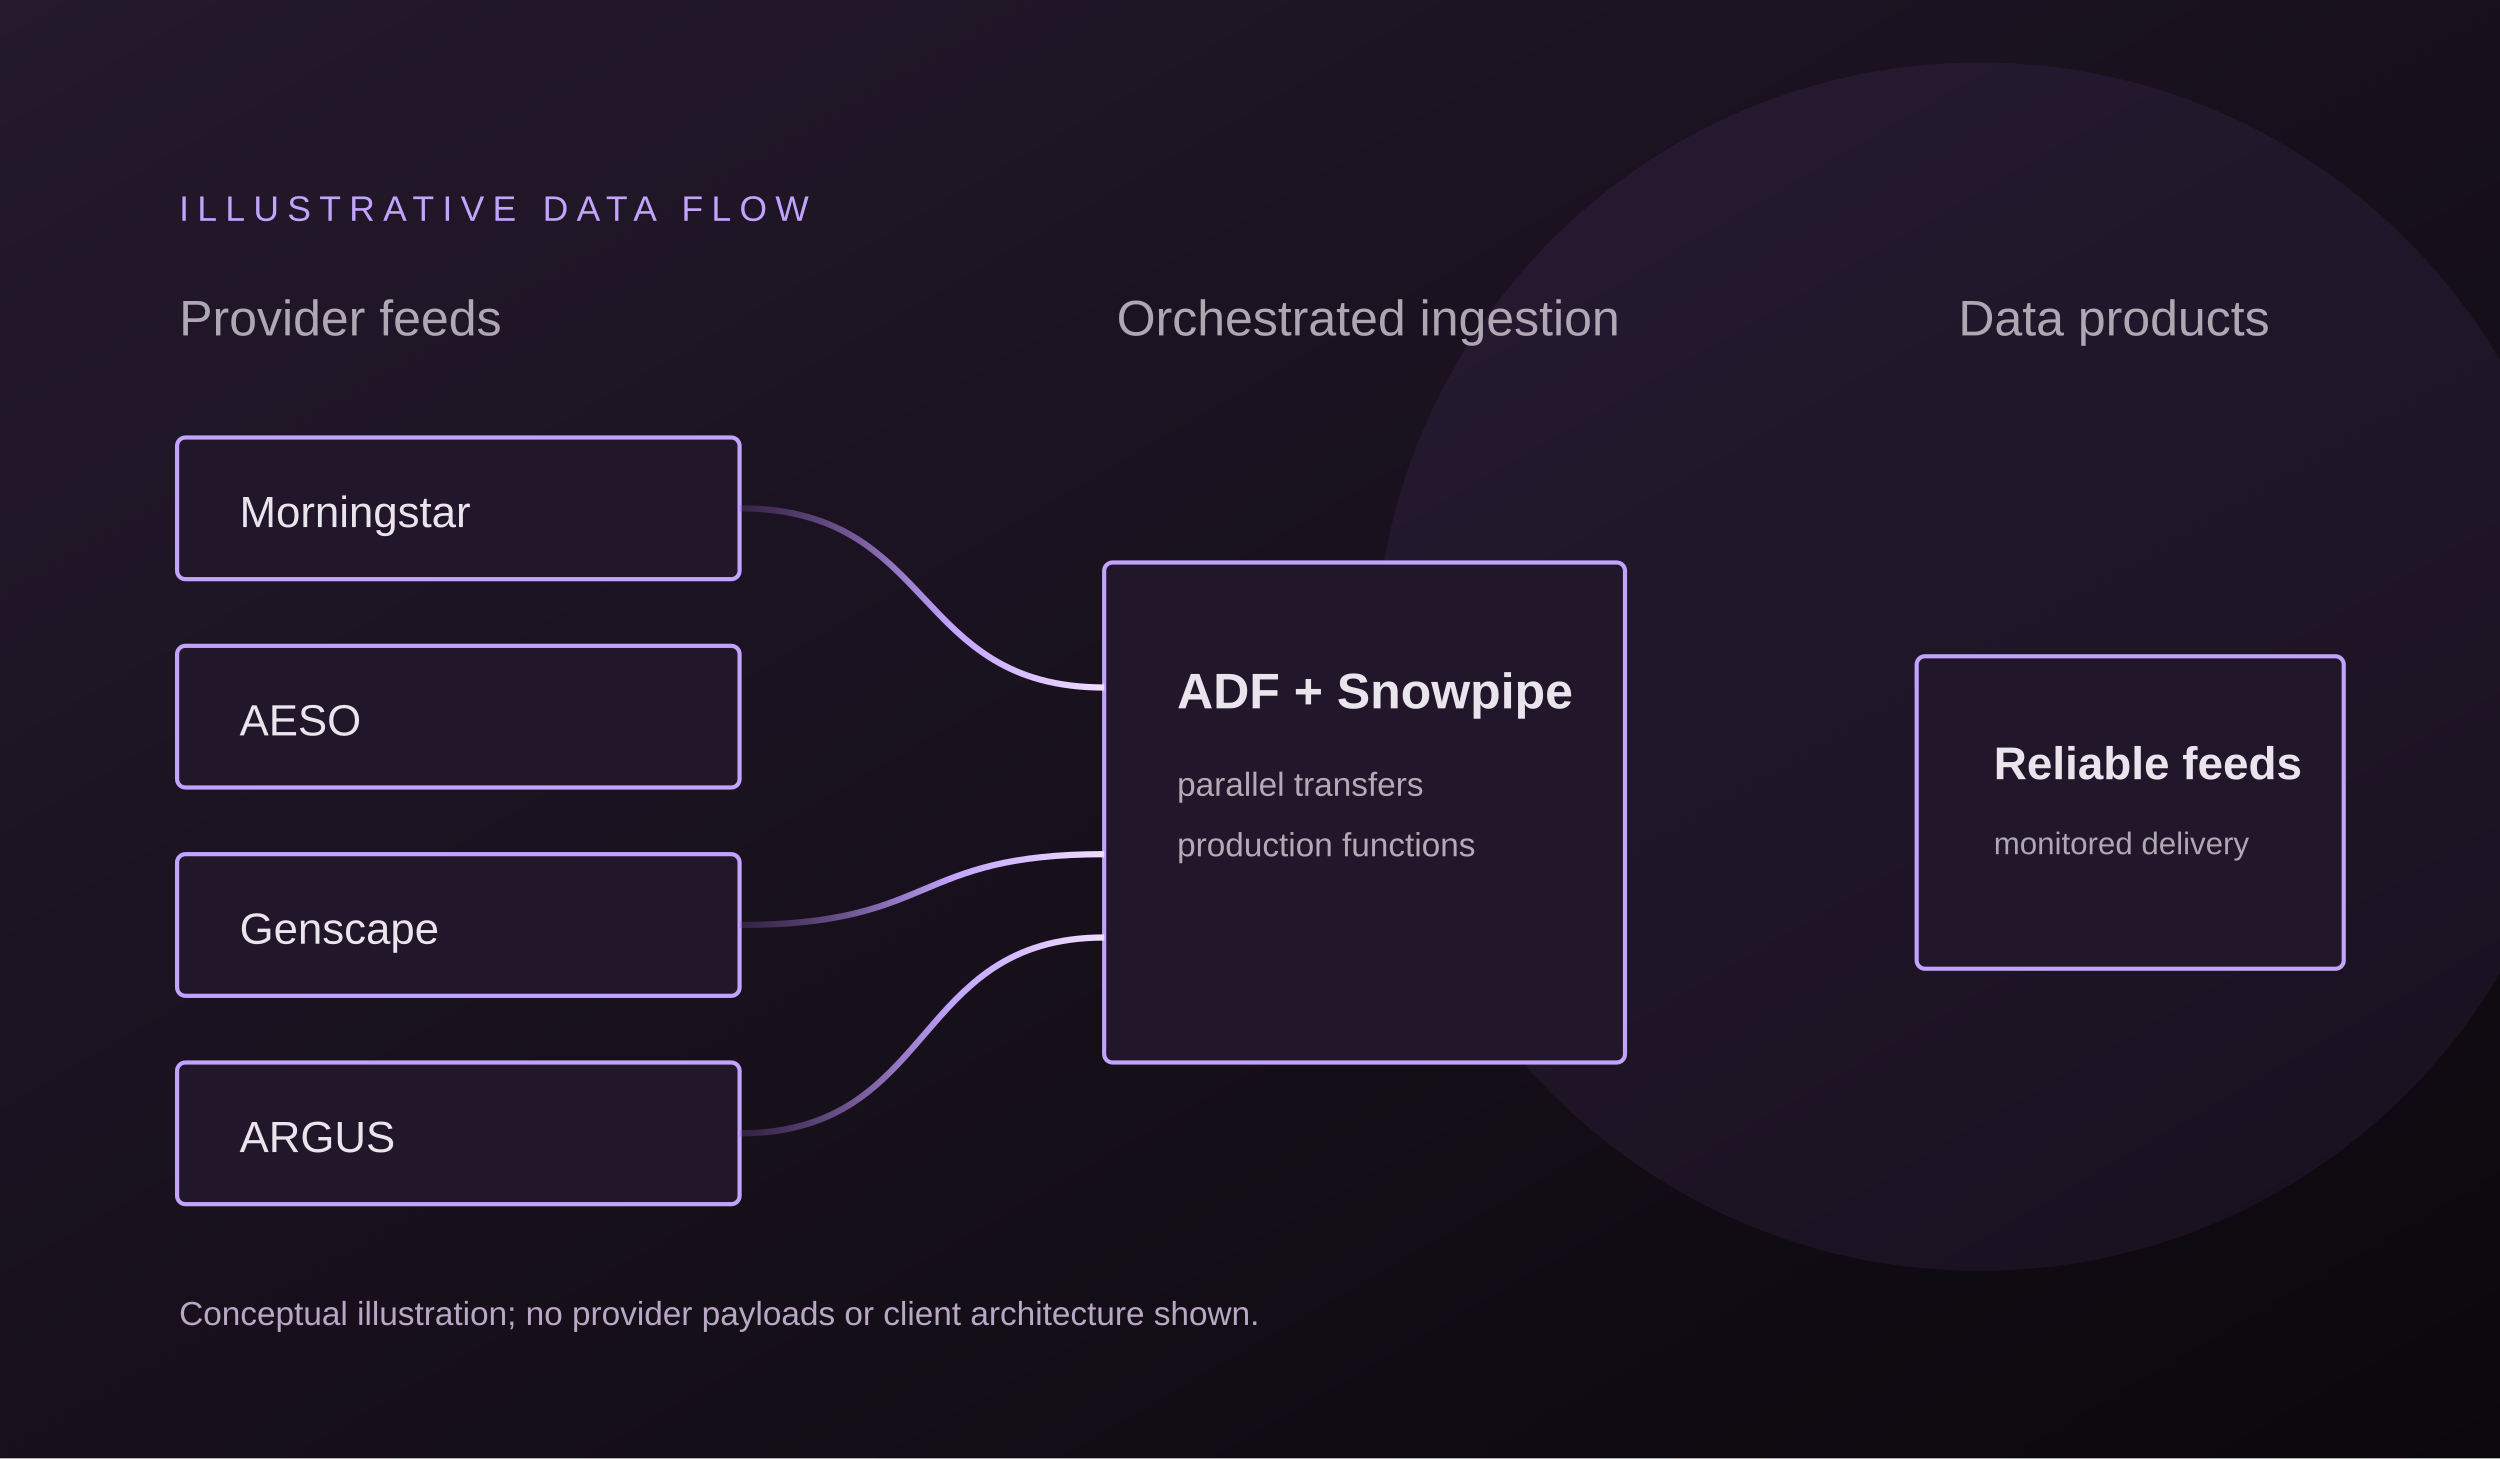
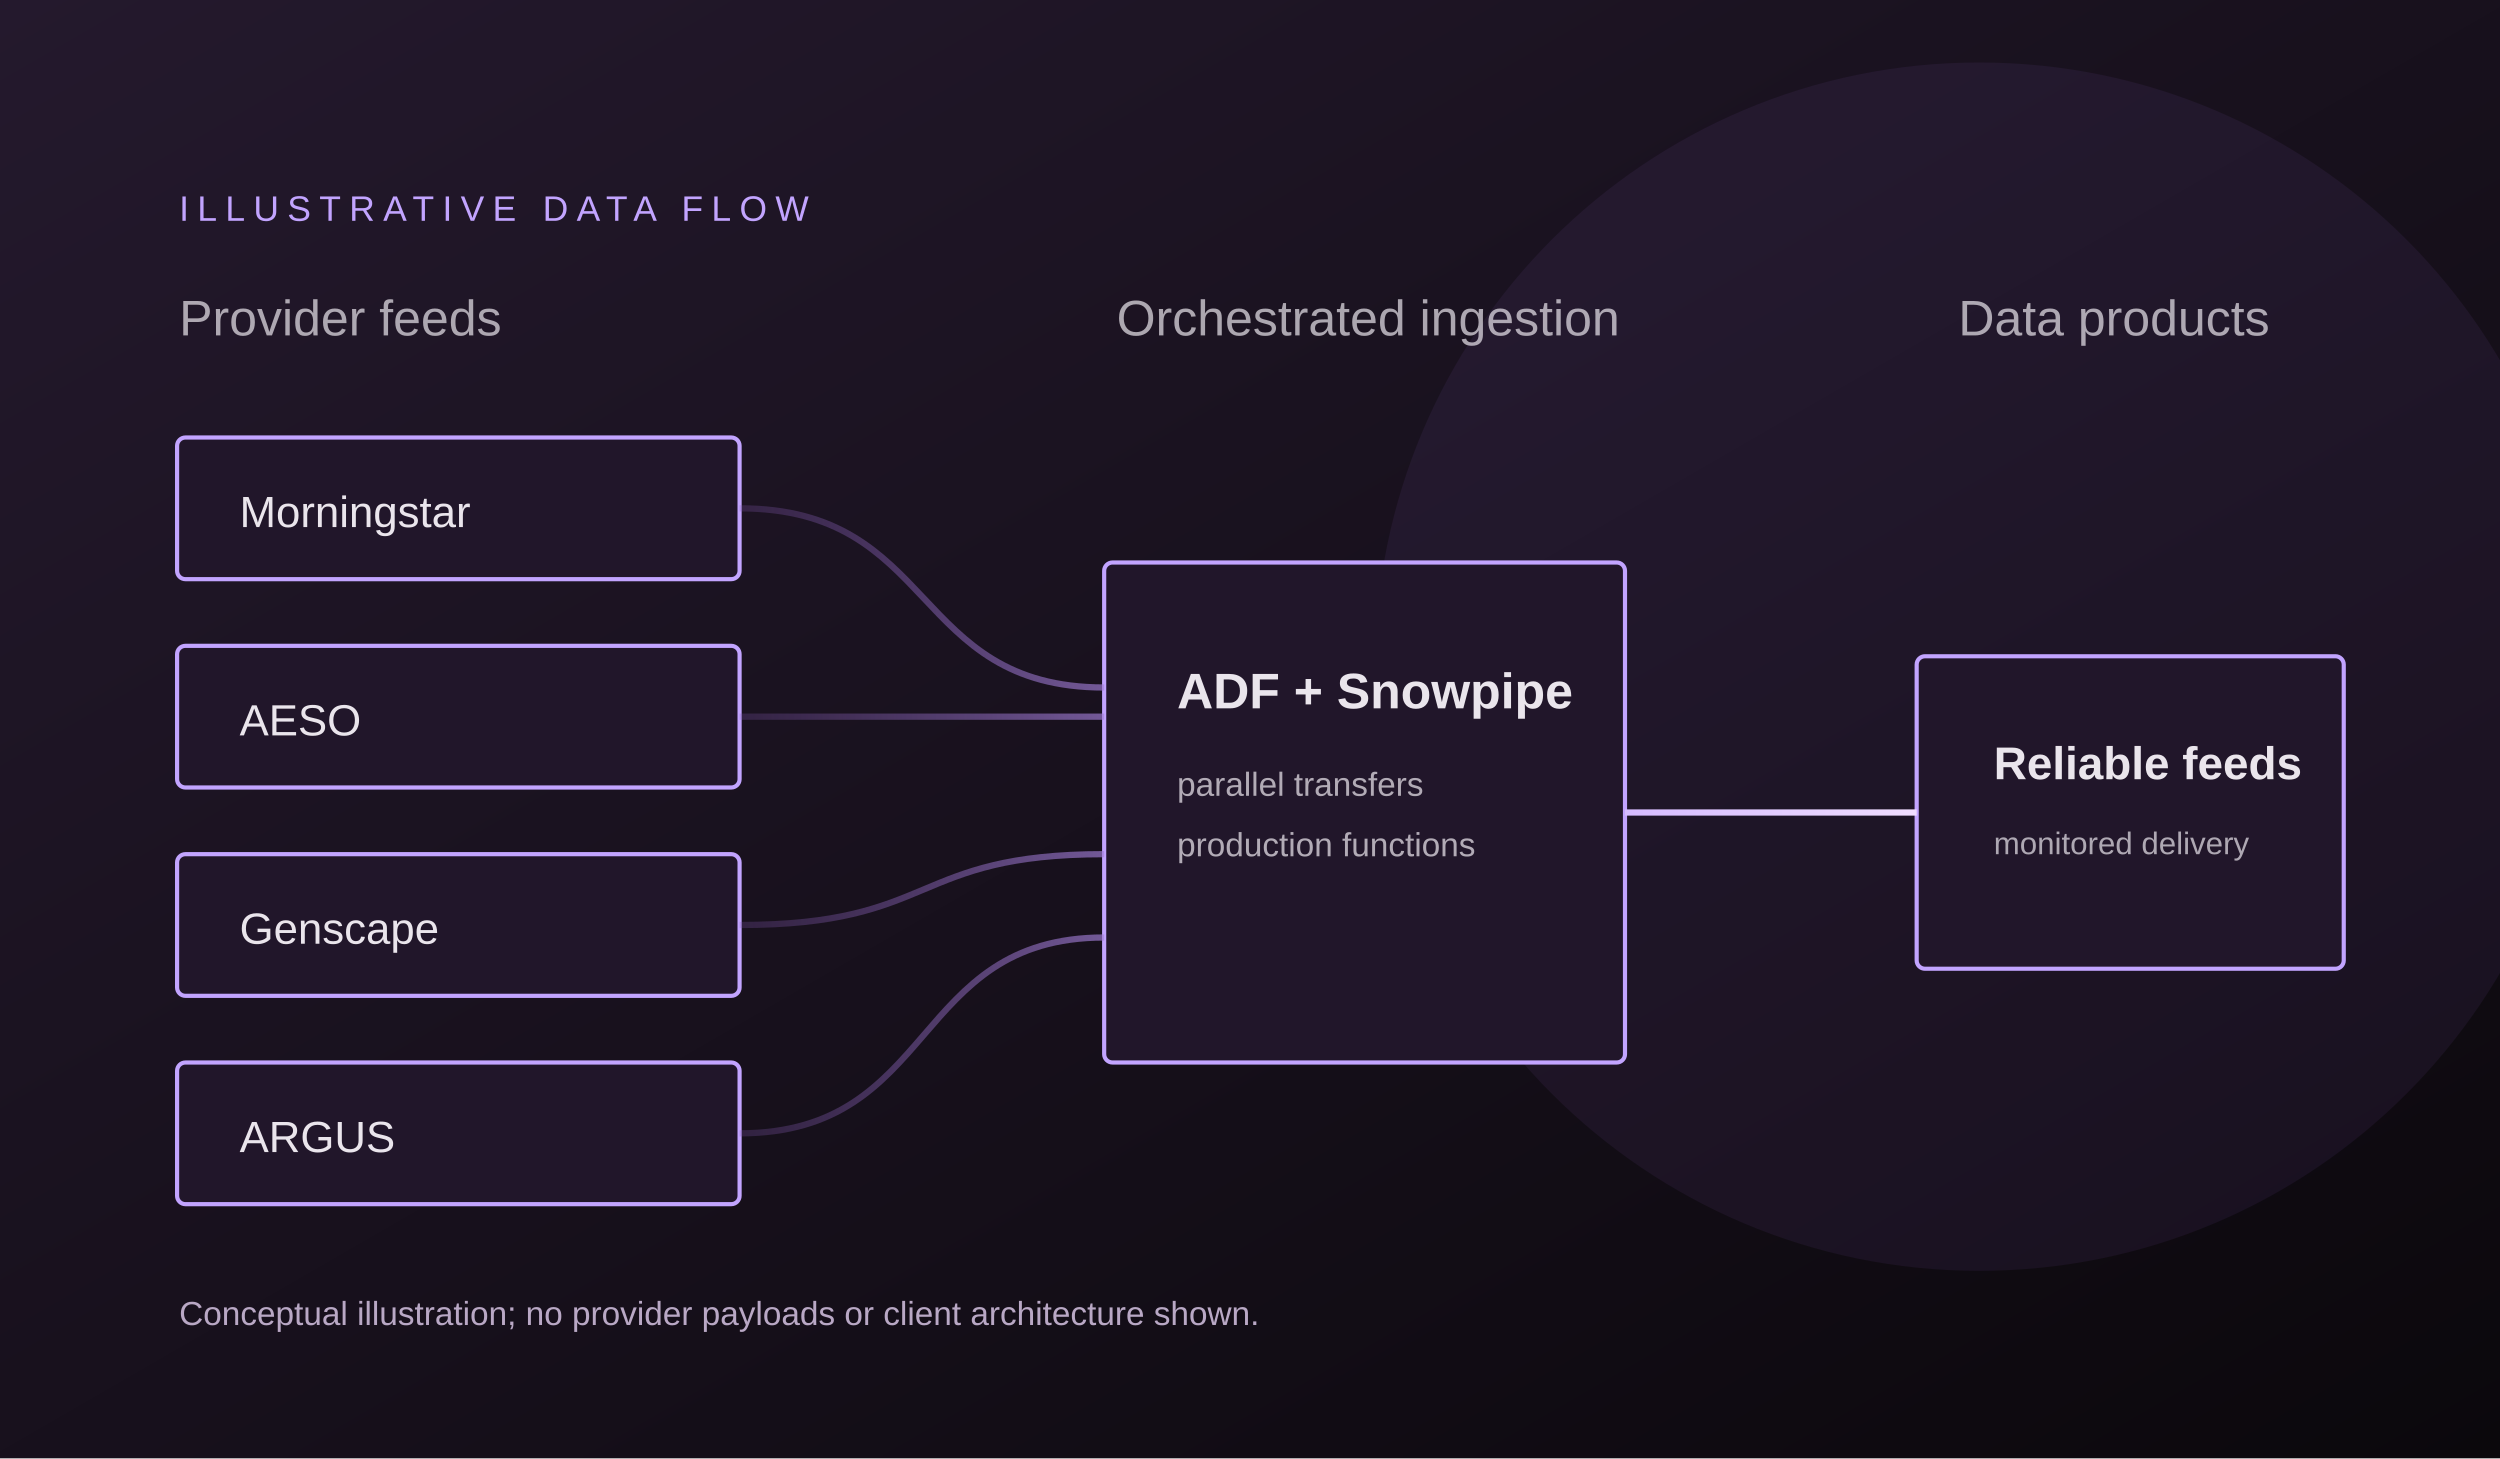
<svg xmlns="http://www.w3.org/2000/svg" viewBox="0 0 1200 700" role="img" aria-labelledby="title description">
  <defs>
    <linearGradient id="bg" x2="1" y2="1">
      <stop stop-color="#24192d" />
      <stop offset="1" stop-color="#0b080c" />
    </linearGradient>
-     <linearGradient id="stream" x1="0" x2="1">
+     <linearGradient id="stream" gradientUnits="userSpaceOnUse" x1="355" y1="0" x2="920" y2="0">
      <stop stop-color="#8056ad" stop-opacity=".25" />
      <stop offset=".58" stop-color="#c2a4ff" />
      <stop offset="1" stop-color="#f0ddff" />
    </linearGradient>
  </defs>
  <rect width="1200" height="700" fill="url(#bg)" />
  <circle cx="950" cy="320" r="290" fill="#9d62dc" opacity=".08" />
  <g fill="#eae5ec" font-family="Geist,Arial,sans-serif">
    <text x="86" y="106" font-size="17" letter-spacing="4" fill="#c2a4ff">ILLUSTRATIVE DATA FLOW</text>
    <text x="86" y="161" font-size="24" opacity=".7">Provider feeds</text>
    <text x="536" y="161" font-size="24" opacity=".7">Orchestrated ingestion</text>
    <text x="940" y="161" font-size="24" opacity=".7">Data products</text>
  </g>
  <g fill="#21162a" stroke="#c2a4ff" stroke-width="2">
    <rect x="85" y="210" width="270" height="68" rx="4" />
    <rect x="85" y="310" width="270" height="68" rx="4" />
    <rect x="85" y="410" width="270" height="68" rx="4" />
    <rect x="85" y="510" width="270" height="68" rx="4" />
    <rect x="530" y="270" width="250" height="240" rx="4" />
    <rect x="920" y="315" width="205" height="150" rx="4" />
  </g>
  <g fill="#eae5ec" font-family="Geist,Arial,sans-serif" font-size="21">
    <text x="115" y="253">Morningstar</text>
    <text x="115" y="353">AESO</text>
    <text x="115" y="453">Genscape</text>
    <text x="115" y="553">ARGUS</text>
    <text x="565" y="340" font-size="24" font-weight="600">ADF + Snowpipe</text>
    <text x="565" y="382" font-size="16" opacity=".72">parallel transfers</text>
    <text x="565" y="411" font-size="16" opacity=".72">production functions</text>
    <text x="957" y="374" font-size="22" font-weight="600">Reliable feeds</text>
    <text x="957" y="410" font-size="15" opacity=".7">monitored delivery</text>
  </g>
  <g fill="none" stroke="url(#stream)" stroke-width="3">
    <path d="M355 244C450 244 437 330 530 330" />
    <path d="M355 344H530" />
    <path d="M355 444C450 444 437 410 530 410" />
    <path d="M355 544C450 544 437 450 530 450" />
    <path d="M780 390H920" />
  </g>
  <text x="86" y="636" fill="#b9a8c5" font-family="Geist,Arial,sans-serif" font-size="16">Conceptual illustration; no provider payloads or client architecture shown.</text>
</svg>
